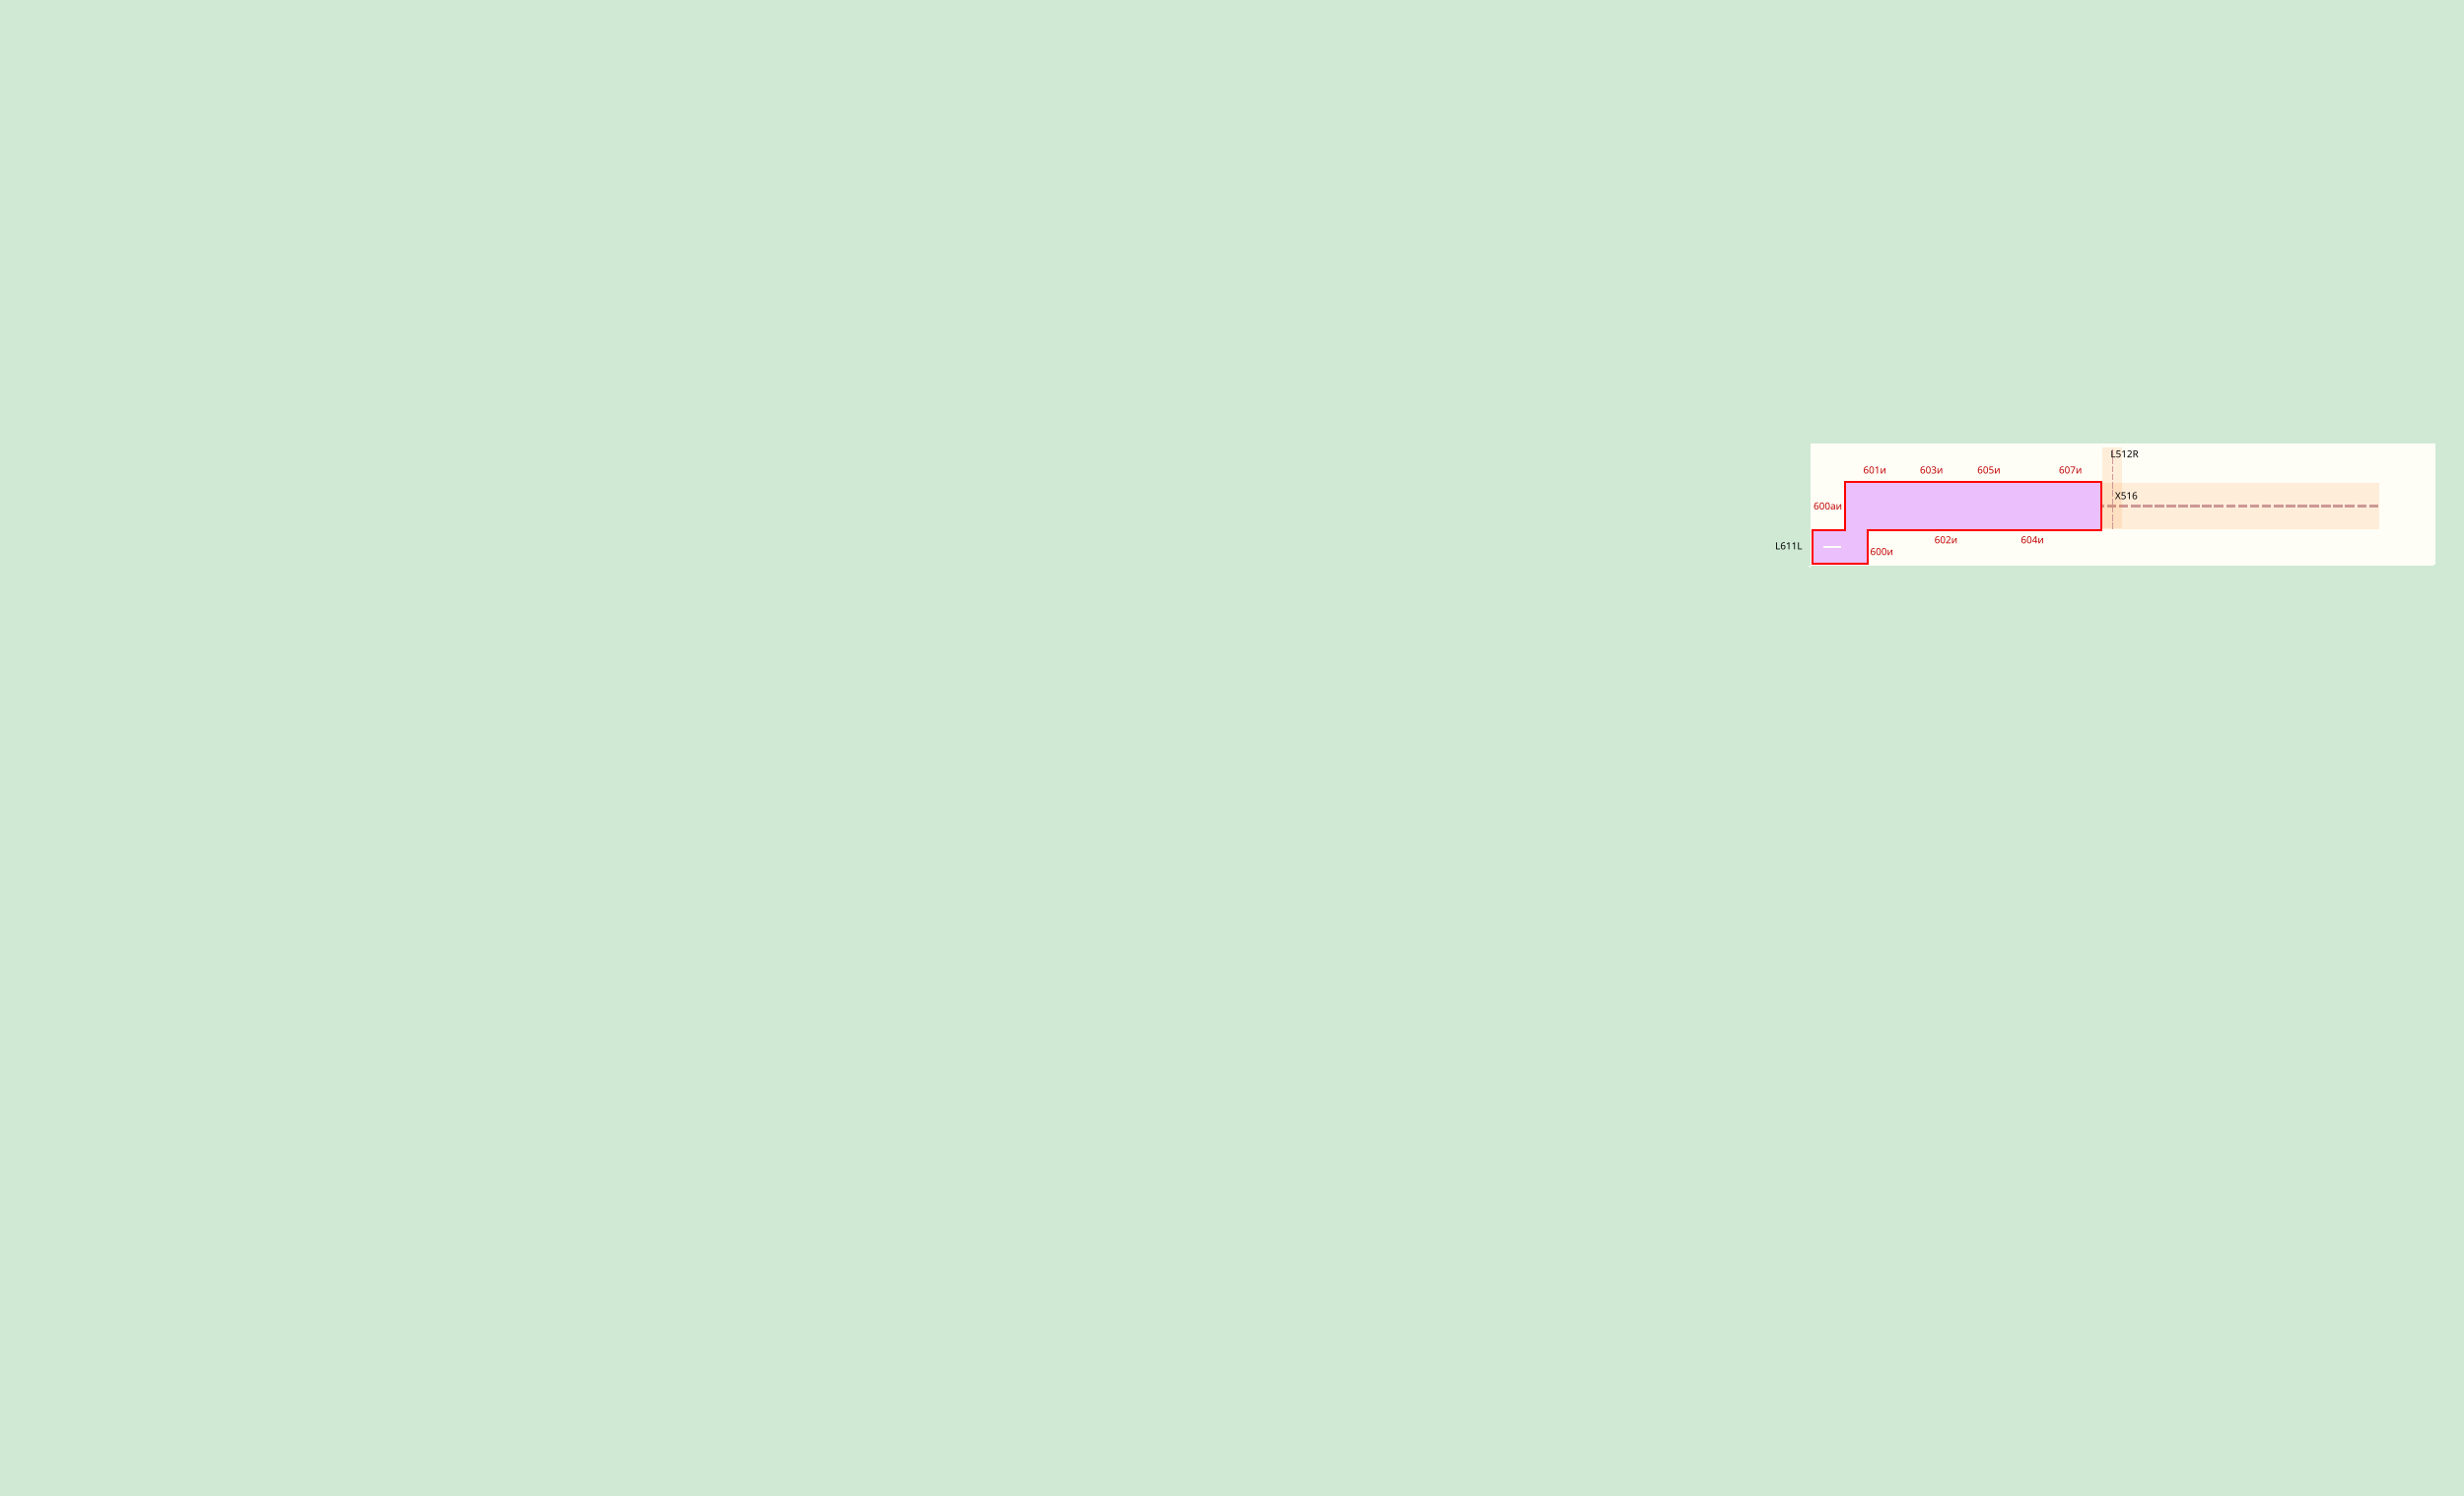
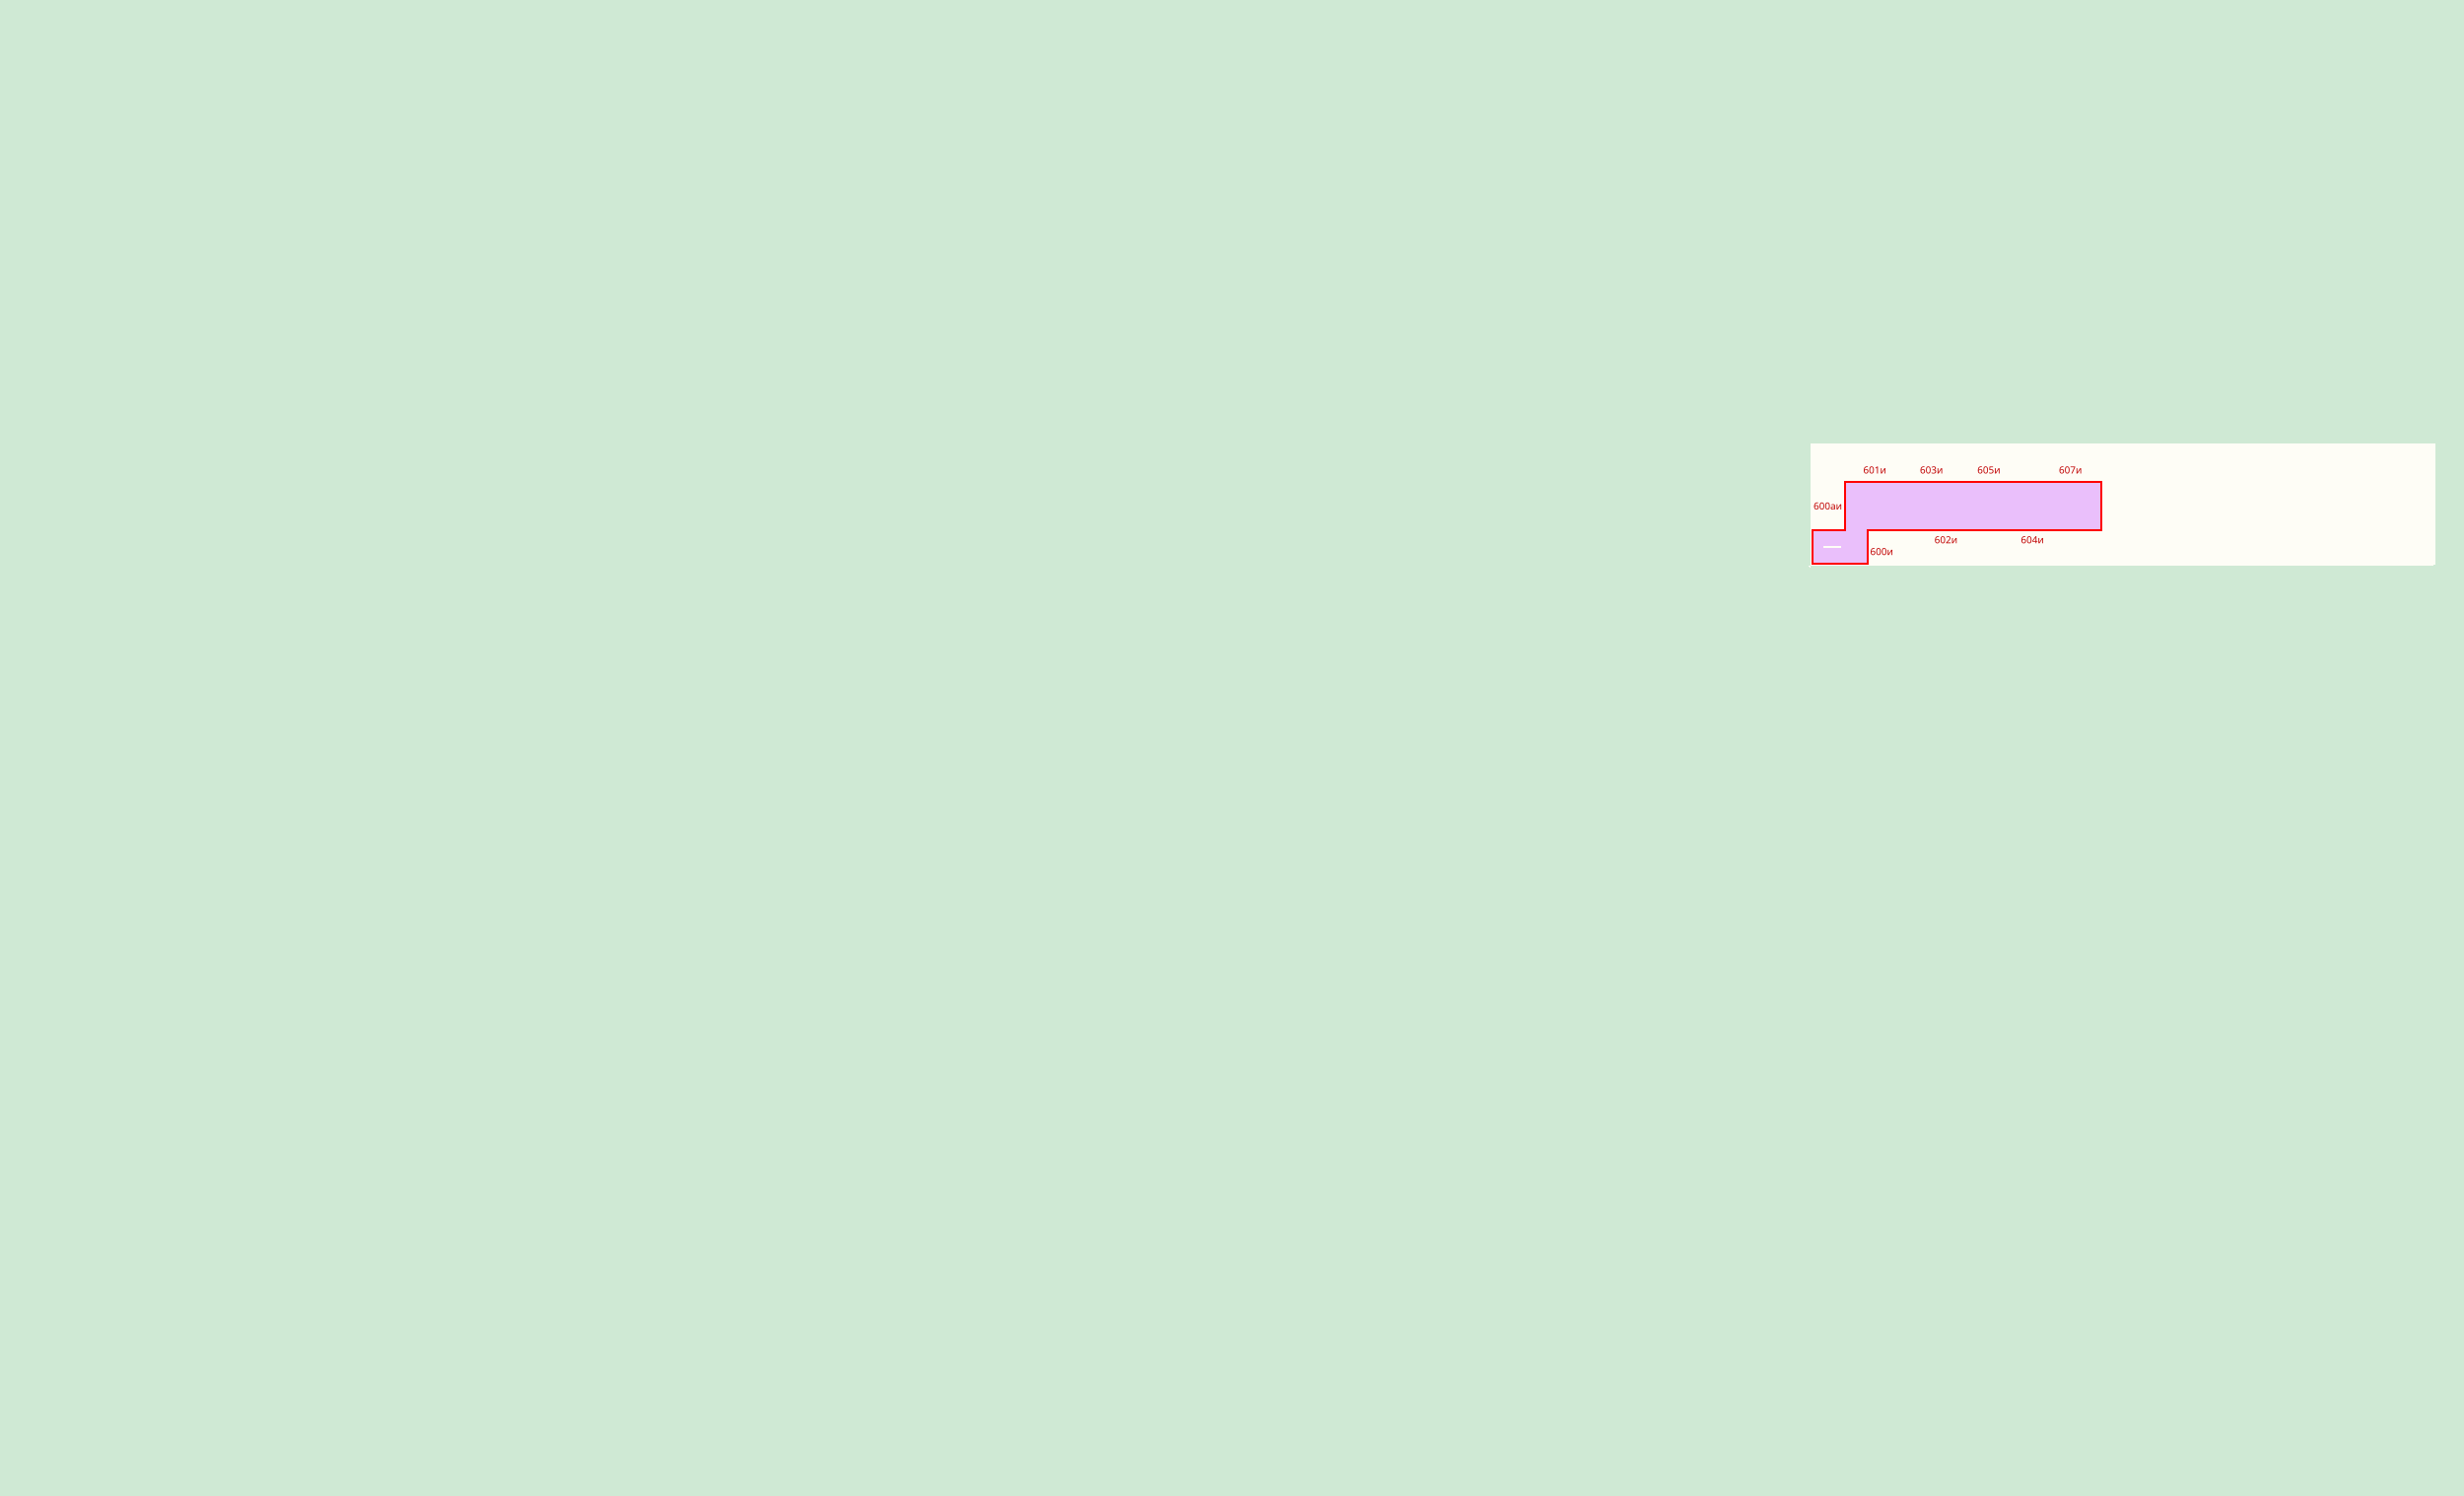
<svg xmlns="http://www.w3.org/2000/svg" width="14in" height="8.5in" id="svg4690" version="1.1" viewBox="0 0 990 765" shape-rendering="crispEdges" enable-background="new">
  <defs id="defs4692">
    </defs>
  <g id="layer2" style="display:inline">
    <rect style="fill:#cfe9d4;fill-opacity:1;stroke:#fefdf6;stroke-width:1;stroke-linecap:butt;stroke-linejoin:bevel;stroke-miterlimit:4;stroke-dasharray:none;stroke-dashoffset:0;stroke-opacity:1" id="rect4199" width="4746.101" height="2613.467" x="-1905.595" y="-1028.223" />
    <path style="display:inline;fill:#fefdf6;fill-opacity:1;fill-rule:evenodd;stroke:none;stroke-width:3;stroke-linecap:butt;stroke-linejoin:miter;stroke-miterlimit:3.727;stroke-dasharray:none;stroke-opacity:1" d="m 790.87,290.915 c 0.094,-20.597 0.038,-43.445 0.038,-64.042 l 319.518,-0.19 0,62.357 -320.432,0.5" id="path6805-6" />
  </g>
-   <g id="layer4" style="display:inline;opacity:0.99">
+   <g id="layer4" style="display:none;opacity:0.99">
    <text xml:space="preserve" style="font-style:normal;font-weight:normal;font-size:5px;line-height:125%;font-family:sans-serif;letter-spacing:0px;word-spacing:0px;display:inline;opacity:1;fill:#000000;fill-opacity:1;stroke:none;stroke-width:1px;stroke-linecap:butt;stroke-linejoin:miter;stroke-opacity:1" x="377.221" y="144.725" id="text4424">
      <tspan id="tspan4426" x="377.221" y="144.725" style="font-size:7.5px" />
    </text>
    <rect style="display:inline;opacity:1;fill:#ff7b00;fill-opacity:0.121;stroke:none;stroke-width:1;stroke-miterlimit:4;stroke-dasharray:4, 1;stroke-dashoffset:0;stroke-opacity:1" id="rect4234-51-48" width="23.914" height="272.65" x="-270.981" y="808.854" transform="matrix(-1.7728681e-4,-1,1,-1.6201961e-4,0,0)" />
    <path style="display:inline;opacity:1;fill:none;fill-rule:evenodd;stroke:#cc9795;stroke-width:1.218;stroke-linecap:butt;stroke-linejoin:miter;stroke-miterlimit:4;stroke-dasharray:4.873, 1.218;stroke-dashoffset:0;stroke-opacity:1" d="m 808.41,258.738 273.416,0" id="path8505-6-7" />
    <rect style="display:inline;opacity:1;fill:#ff7b00;fill-opacity:0.121;stroke:none;stroke-width:1;stroke-miterlimit:4;stroke-dasharray:4, 1;stroke-dashoffset:0;stroke-opacity:1" id="rect4234-51-48-8" width="10.119" height="41.607" x="809.038" y="246.269" transform="matrix(1,-5.9911553e-5,4.794385e-4,0.9999999,0,0)" />
    <path style="display:inline;opacity:1;fill:none;fill-rule:evenodd;stroke:#cc9795;stroke-width:1.191;stroke-linecap:butt;stroke-linejoin:miter;stroke-miterlimit:4;stroke-dasharray:4.765, 1.191;stroke-dashoffset:0;stroke-opacity:1" d="m 814.226,247.386 0,40.371" id="path8505-6-7-9" />
    <text xml:space="preserve" style="font-style:normal;font-weight:normal;font-size:40px;line-height:125%;font-family:sans-serif;letter-spacing:0px;word-spacing:0px;display:inline;opacity:1;fill:#000000;fill-opacity:1;stroke:none;stroke-width:1px;stroke-linecap:butt;stroke-linejoin:miter;stroke-opacity:1" x="805.784" y="255.296" id="text4778">
      <tspan id="tspan4780" x="805.784" y="255.296" />
    </text>
    <rect style="display:inline;opacity:1;fill:#ff7b00;fill-opacity:0.121;stroke:none;stroke-width:1;stroke-miterlimit:4;stroke-dasharray:4, 1;stroke-dashoffset:0;stroke-opacity:1" id="rect4234-51-48-8-3" width="10.096" height="41.692" x="940.069" y="228.761" transform="matrix(1,-6.0172861e-5,4.7735649e-4,0.9999999,0,0)" />
    <path style="display:inline;opacity:1;fill:none;fill-rule:evenodd;stroke:#cc9795;stroke-width:0.828;stroke-linecap:butt;stroke-linejoin:miter;stroke-miterlimit:4;stroke-dasharray:3.312, 0.828;stroke-dashoffset:0;stroke-opacity:1" d="m 945.236,229.94 0,40.648" id="path8505-6-7-9-22" />
    <flowRoot transform="translate(-2.0855,-1.382068)" xml:space="preserve" id="flowRoot4964" style="font-style:normal;font-weight:normal;font-size:40px;line-height:125%;font-family:sans-serif;letter-spacing:0px;word-spacing:0px;display:inline;opacity:1;fill:#000000;fill-opacity:1;stroke:none;stroke-width:1px;stroke-linecap:butt;stroke-linejoin:miter;stroke-opacity:1">
      <flowRegion id="flowRegion4966">
        <rect id="rect4968" width="1" height="140" x="598.5" y="213" />
      </flowRegion>
      <flowPara id="flowPara4970" />
    </flowRoot>
    <text xml:space="preserve" style="font-style:normal;font-variant:normal;font-weight:normal;font-stretch:normal;font-size:5px;line-height:125%;font-family:sans-serif;-inkscape-font-specification:'sans-serif, Normal';text-align:start;letter-spacing:0px;word-spacing:0px;writing-mode:lr-tb;text-anchor:start;display:inline;opacity:1;fill:#000000;fill-opacity:1;stroke:none;stroke-width:1px;stroke-linecap:butt;stroke-linejoin:miter;stroke-opacity:1" x="944.255" y="233.936" id="text4428-00-9-8-2">
      <tspan id="tspan4518-5-41" x="944.255" y="233.936">L512R</tspan>
    </text>
    <text xml:space="preserve" style="font-style:normal;font-variant:normal;font-weight:normal;font-stretch:normal;font-size:5px;line-height:125%;font-family:sans-serif;-inkscape-font-specification:'sans-serif, Normal';text-align:start;letter-spacing:0px;word-spacing:0px;writing-mode:lr-tb;text-anchor:start;display:inline;opacity:1;fill:#000000;fill-opacity:1;stroke:none;stroke-width:1px;stroke-linecap:butt;stroke-linejoin:miter;stroke-opacity:1" x="772.755" y="280.936" id="text4428-00-9-8-14">
      <tspan x="772.755" y="280.936" id="tspan4362">L611L</tspan>
    </text>
    <text xml:space="preserve" style="font-style:normal;font-variant:normal;font-weight:normal;font-stretch:normal;font-size:5px;line-height:125%;font-family:sans-serif;-inkscape-font-specification:'sans-serif, Normal';text-align:start;letter-spacing:0px;word-spacing:0px;writing-mode:lr-tb;text-anchor:start;display:inline;opacity:1;fill:#000000;fill-opacity:1;stroke:none;stroke-width:1px;stroke-linecap:butt;stroke-linejoin:miter;stroke-opacity:1" x="946.558" y="255.296" id="text4428-89-7-1-0-1-1-6-3">
      <tspan x="946.558" y="255.296" id="tspan4834-8">X516</tspan>
    </text>
  </g>
  <g id="layer3" style="display:inline">
    <text id="text3792-5-9" y="260.566" x="792.372" style="font-style:normal;font-variant:normal;font-weight:normal;font-stretch:normal;font-size:5px;line-height:125%;font-family:sans-serif;-inkscape-font-specification:'sans-serif, Normal';text-align:start;letter-spacing:0px;word-spacing:0px;writing-mode:lr-tb;text-anchor:start;display:inline;fill:#c00000;fill-opacity:1;stroke:none;stroke-width:1px;stroke-linecap:butt;stroke-linejoin:miter;stroke-opacity:1" xml:space="preserve">
      <tspan y="260.566" x="792.372" id="tspan3796-8-2">600аи</tspan>
    </text>
    <text id="text3792-5-9-1" y="242.143" x="817.784" style="font-style:normal;font-variant:normal;font-weight:normal;font-stretch:normal;font-size:5px;line-height:125%;font-family:sans-serif;-inkscape-font-specification:'sans-serif, Normal';text-align:start;letter-spacing:0px;word-spacing:0px;writing-mode:lr-tb;text-anchor:start;display:inline;fill:#c00000;fill-opacity:1;stroke:none;stroke-width:1px;stroke-linecap:butt;stroke-linejoin:miter;stroke-opacity:1" xml:space="preserve">
      <tspan y="242.143" x="817.784" id="tspan3796-8-2-4">601и</tspan>
    </text>
    <text id="text3792-5-9-6" y="242.143" x="846.775" style="font-style:normal;font-variant:normal;font-weight:normal;font-stretch:normal;font-size:5px;line-height:125%;font-family:sans-serif;-inkscape-font-specification:'sans-serif, Normal';text-align:start;letter-spacing:0px;word-spacing:0px;writing-mode:lr-tb;text-anchor:start;display:inline;fill:#c00000;fill-opacity:1;stroke:none;stroke-width:1px;stroke-linecap:butt;stroke-linejoin:miter;stroke-opacity:1" xml:space="preserve">
      <tspan y="242.143" x="846.775" id="tspan3796-8-2-3">603и</tspan>
    </text>
    <text id="text3792-5-9-5" y="242.143" x="876.12" style="font-style:normal;font-variant:normal;font-weight:normal;font-stretch:normal;font-size:5px;line-height:125%;font-family:sans-serif;-inkscape-font-specification:'sans-serif, Normal';text-align:start;letter-spacing:0px;word-spacing:0px;writing-mode:lr-tb;text-anchor:start;display:inline;fill:#c00000;fill-opacity:1;stroke:none;stroke-width:1px;stroke-linecap:butt;stroke-linejoin:miter;stroke-opacity:1" xml:space="preserve">
      <tspan y="242.143" x="876.12" id="tspan3796-8-2-38">605и</tspan>
    </text>
    <text id="text3792-5-9-0" y="242.143" x="917.839" style="font-style:normal;font-variant:normal;font-weight:normal;font-stretch:normal;font-size:5px;line-height:125%;font-family:sans-serif;-inkscape-font-specification:'sans-serif, Normal';text-align:start;letter-spacing:0px;word-spacing:0px;writing-mode:lr-tb;text-anchor:start;display:inline;fill:#c00000;fill-opacity:1;stroke:none;stroke-width:1px;stroke-linecap:butt;stroke-linejoin:miter;stroke-opacity:1" xml:space="preserve">
      <tspan y="242.143" x="917.839" id="tspan3796-8-2-0">607и</tspan>
    </text>
    <text id="text3792-5-9-52" y="283.862" x="821.319" style="font-style:normal;font-variant:normal;font-weight:normal;font-stretch:normal;font-size:5px;line-height:125%;font-family:sans-serif;-inkscape-font-specification:'sans-serif, Normal';text-align:start;letter-spacing:0px;word-spacing:0px;writing-mode:lr-tb;text-anchor:start;display:inline;fill:#c00000;fill-opacity:1;stroke:none;stroke-width:1px;stroke-linecap:butt;stroke-linejoin:miter;stroke-opacity:1" xml:space="preserve">
      <tspan y="283.862" x="821.319" id="tspan3796-8-2-2">600и</tspan>
    </text>
    <text id="text3792-5-9-61" y="277.852" x="854.2" style="font-style:normal;font-variant:normal;font-weight:normal;font-stretch:normal;font-size:5px;line-height:125%;font-family:sans-serif;-inkscape-font-specification:'sans-serif, Normal';text-align:start;letter-spacing:0px;word-spacing:0px;writing-mode:lr-tb;text-anchor:start;display:inline;fill:#c00000;fill-opacity:1;stroke:none;stroke-width:1px;stroke-linecap:butt;stroke-linejoin:miter;stroke-opacity:1" xml:space="preserve">
      <tspan y="277.852" x="854.2" id="tspan3796-8-2-47">602и</tspan>
    </text>
    <text id="text3792-5-9-54" y="277.852" x="898.394" style="font-style:normal;font-variant:normal;font-weight:normal;font-stretch:normal;font-size:5px;line-height:125%;font-family:sans-serif;-inkscape-font-specification:'sans-serif, Normal';text-align:start;letter-spacing:0px;word-spacing:0px;writing-mode:lr-tb;text-anchor:start;display:inline;fill:#c00000;fill-opacity:1;stroke:none;stroke-width:1px;stroke-linecap:butt;stroke-linejoin:miter;stroke-opacity:1" xml:space="preserve">
      <tspan y="277.852" x="898.394" id="tspan3796-8-2-00">604и</tspan>
    </text>
  </g>
  <g id="layer1" style="display:inline">
    <path style="fill:#eabffb;fill-opacity:1;fill-rule:evenodd;stroke:#ff0000;stroke-width:1px;stroke-linecap:butt;stroke-linejoin:miter;stroke-opacity:1" d="m 792,288.25 0,-17.25 16.5,0 0,-24.375 131.063,0 0,24.375 -119.313,0 0,17.438 -28.25,0 z" id="path4197" />
    <path style="display:inline;fill:none;fill-opacity:1;fill-rule:evenodd;stroke:#fefdf6;stroke-width:1;stroke-linecap:butt;stroke-linejoin:miter;stroke-miterlimit:4;stroke-dasharray:none;stroke-opacity:1" d="m 797.471,279.794 8.865,0" id="path3349-3" />
  </g>
</svg>
